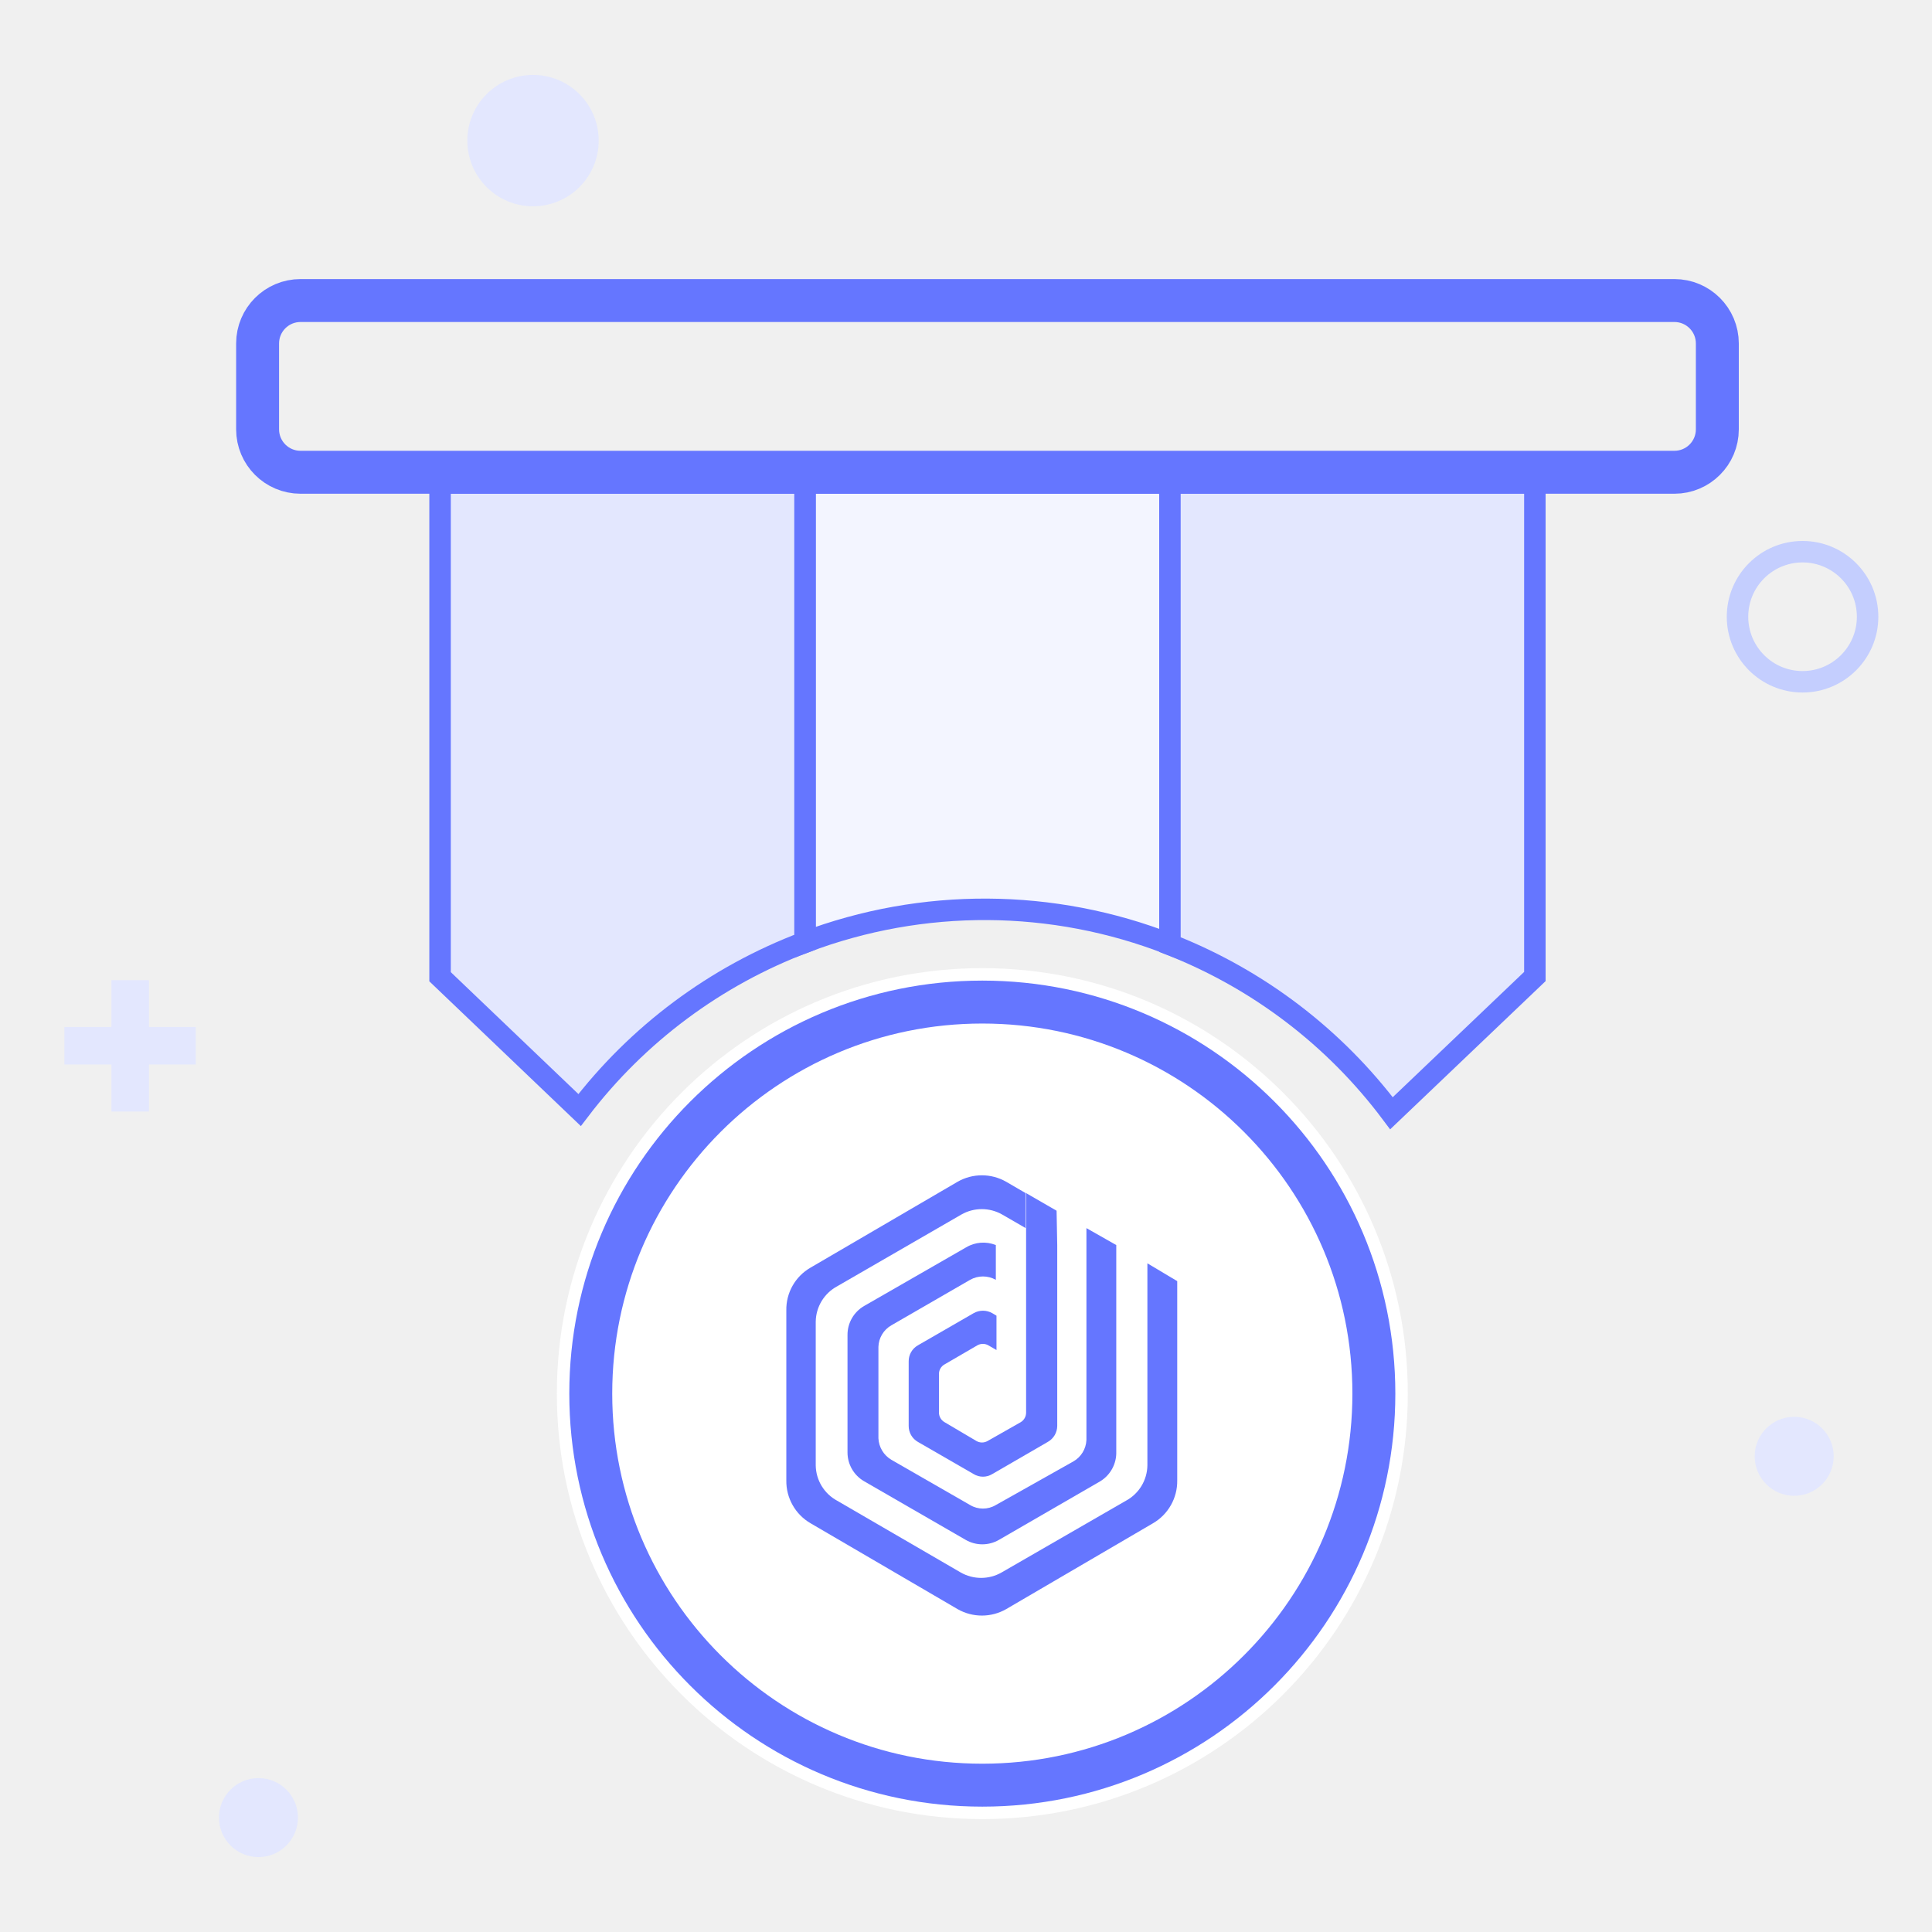
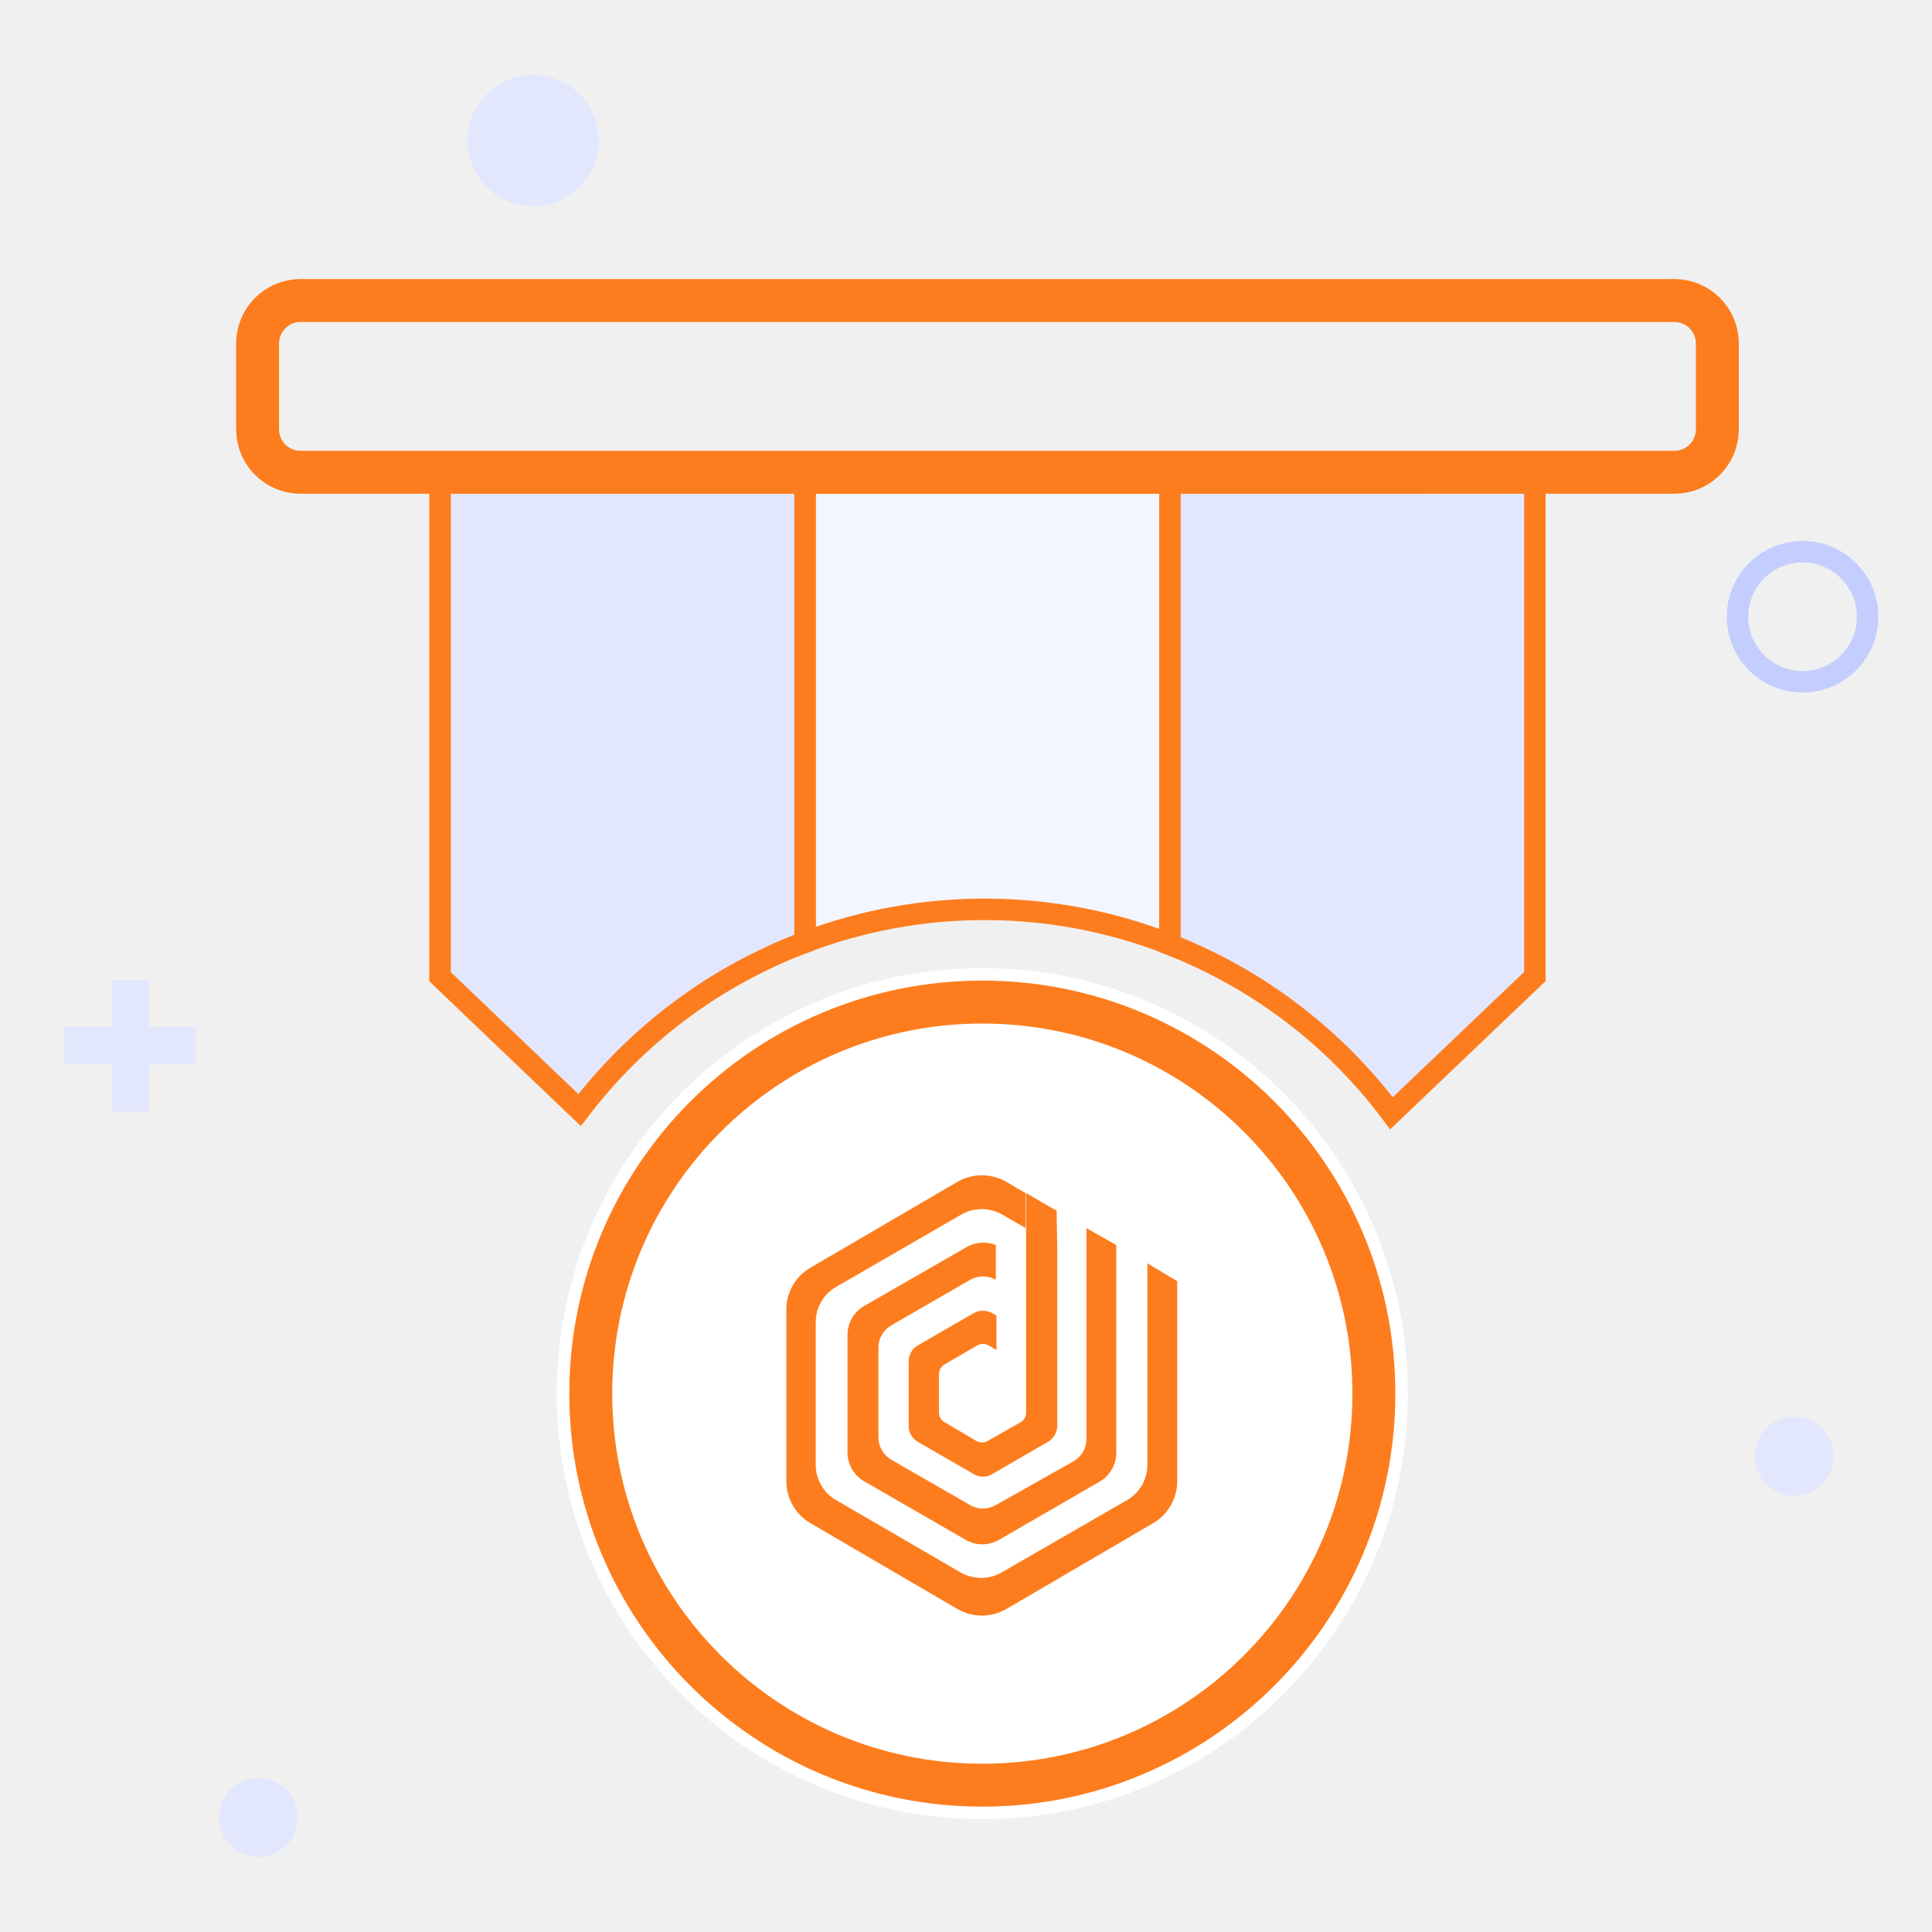
<svg xmlns="http://www.w3.org/2000/svg" viewBox="0 0 90 90">
  <circle cx="24.83" cy="6.55" r="3.06" fill="#e3e7fe" />
  <circle cx="83.97" cy="28.73" r="3.03" fill="none" stroke="#c4cefe" stroke-linecap="round" stroke-linejoin="round" />
  <circle cx="83.58" cy="67.84" r="1.84" fill="#e3e7fe" />
  <circle cx="12.04" cy="84.67" r="1.84" fill="#e3e7fe" />
  <rect x="3" y="47.84" width="6.12" height="1.75" fill="#e3e7fe" />
  <rect x="3" y="47.84" width="6.12" height="1.75" transform="translate(54.78 42.66) rotate(90)" fill="#e3e7fe" />
  <circle cx="45.76" cy="64.92" r="19.82" fill="#fff" />
-   <circle cx="45.76" cy="64.92" r="18.24" fill="none" stroke="#6576ff" stroke-linecap="round" stroke-linejoin="round" stroke-width="2" />
-   <path d="M37.5,22.5V43.89a23.66,23.66,0,0,1,17,.1V22.5Z" fill="#f3f5ff" stroke="#6576ff" stroke-linecap="round" />
-   <path d="M20.5,22.5v23L27,51.71A23.73,23.73,0,0,1,37.5,43.89V22.5Z" fill="#e3e7fe" stroke="#6576ff" stroke-linecap="round" />
-   <path d="M54.5,22.5V44a23.68,23.68,0,0,1,10.32,7.86l6.68-6.37v-23Z" fill="#e3e7fe" stroke="#6576ff" stroke-linecap="round" />
-   <rect x="12" y="14" width="68" height="8" rx="2" ry="2" fill="none" stroke="#6576ff" stroke-linecap="round" stroke-linejoin="round" stroke-width="2" />
-   <path d="M52,58v9.62A1.56,1.56,0,0,1,51.26,69l-4.72,2.73a1.55,1.55,0,0,1-1.56,0L40.25,69a1.55,1.55,0,0,1-.77-1.34V62.19a1.55,1.55,0,0,1,.77-1.35L45,58.11A1.56,1.56,0,0,1,46.39,58v1.62l0,0a1.22,1.22,0,0,0-1.2,0l-3.67,2.12a1.2,1.2,0,0,0-.6,1V67a1.23,1.23,0,0,0,.6,1l3.67,2.11a1.17,1.17,0,0,0,1.2,0L50,68.08a1.21,1.21,0,0,0,.61-1V57.21Z" fill="#6576ff" />
-   <path d="M49.22,56.4l-1.42-.82v1.63h0V65.8a.52.52,0,0,1-.25.45L46,67.13a.52.52,0,0,1-.51,0L44,66.25a.52.52,0,0,1-.26-.45V64a.51.51,0,0,1,.26-.44l1.53-.89a.52.52,0,0,1,.51,0l.38.22V61.29l-.2-.12a.88.88,0,0,0-.86,0l-2.6,1.5a.85.85,0,0,0-.43.75v3a.85.85,0,0,0,.43.75l2.6,1.5a.83.83,0,0,0,.86,0l2.59-1.5a.86.86,0,0,0,.44-.75V58h0Z" fill="#6576ff" />
-   <path d="M53.45,58.85v9.41a1.9,1.9,0,0,1-1,1.65l-5.79,3.34a1.92,1.92,0,0,1-1.91,0L39,69.91a1.9,1.9,0,0,1-1-1.65V61.57a1.9,1.9,0,0,1,1-1.65l5.78-3.34a1.92,1.92,0,0,1,1.91,0l1.09.63V55.58l-.91-.53a2.28,2.28,0,0,0-2.26,0l-6.85,4a2.25,2.25,0,0,0-1.13,2v7.91a2.27,2.27,0,0,0,1.13,2l6.85,4a2.28,2.28,0,0,0,2.26,0l6.84-4a2.27,2.27,0,0,0,1.13-2V59.68Z" fill="#6576ff" />
+   <circle cx="45.76" cy="64.92" r="18.24" fill="none" stroke="#fd7d1e" stroke-linecap="round" stroke-linejoin="round" stroke-width="2" />
+   <path d="M37.5,22.5V43.89a23.66,23.66,0,0,1,17,.1V22.5Z" fill="#f3f5ff" stroke="#fd7d1e" stroke-linecap="round" />
+   <path d="M20.5,22.5v23L27,51.71A23.73,23.73,0,0,1,37.5,43.89V22.5Z" fill="#e3e7fe" stroke="#fd7d1e" stroke-linecap="round" />
+   <path d="M54.5,22.5V44a23.68,23.68,0,0,1,10.32,7.86l6.68-6.37v-23Z" fill="#e3e7fe" stroke="#fd7d1e" stroke-linecap="round" />
+   <rect x="12" y="14" width="68" height="8" rx="2" ry="2" fill="none" stroke="#fd7d1e" stroke-linecap="round" stroke-linejoin="round" stroke-width="2" />
+   <path d="M52,58v9.62A1.56,1.56,0,0,1,51.26,69l-4.72,2.73a1.55,1.55,0,0,1-1.56,0L40.25,69a1.55,1.55,0,0,1-.77-1.34V62.19a1.55,1.55,0,0,1,.77-1.35L45,58.11A1.56,1.56,0,0,1,46.39,58v1.62l0,0a1.22,1.22,0,0,0-1.2,0l-3.67,2.12a1.2,1.2,0,0,0-.6,1V67a1.23,1.23,0,0,0,.6,1l3.67,2.11a1.17,1.17,0,0,0,1.2,0L50,68.08a1.21,1.21,0,0,0,.61-1V57.21Z" fill="#fd7d1e" />
+   <path d="M49.22,56.4l-1.42-.82v1.63h0V65.8a.52.52,0,0,1-.25.45L46,67.13a.52.52,0,0,1-.51,0L44,66.25a.52.52,0,0,1-.26-.45V64a.51.51,0,0,1,.26-.44l1.53-.89a.52.52,0,0,1,.51,0l.38.22V61.29l-.2-.12a.88.88,0,0,0-.86,0l-2.6,1.5a.85.85,0,0,0-.43.75v3a.85.85,0,0,0,.43.75l2.6,1.5a.83.83,0,0,0,.86,0l2.59-1.5a.86.86,0,0,0,.44-.75V58h0Z" fill="#fd7d1e" />
+   <path d="M53.45,58.85v9.41a1.9,1.9,0,0,1-1,1.65l-5.79,3.34a1.92,1.92,0,0,1-1.91,0L39,69.91a1.9,1.9,0,0,1-1-1.65V61.57a1.9,1.9,0,0,1,1-1.65l5.78-3.34a1.92,1.92,0,0,1,1.91,0l1.09.63V55.58l-.91-.53a2.28,2.28,0,0,0-2.26,0l-6.85,4a2.25,2.25,0,0,0-1.13,2v7.91a2.27,2.27,0,0,0,1.13,2l6.85,4a2.28,2.28,0,0,0,2.26,0l6.84-4a2.27,2.27,0,0,0,1.13-2V59.68Z" fill="#fd7d1e" />
</svg>
